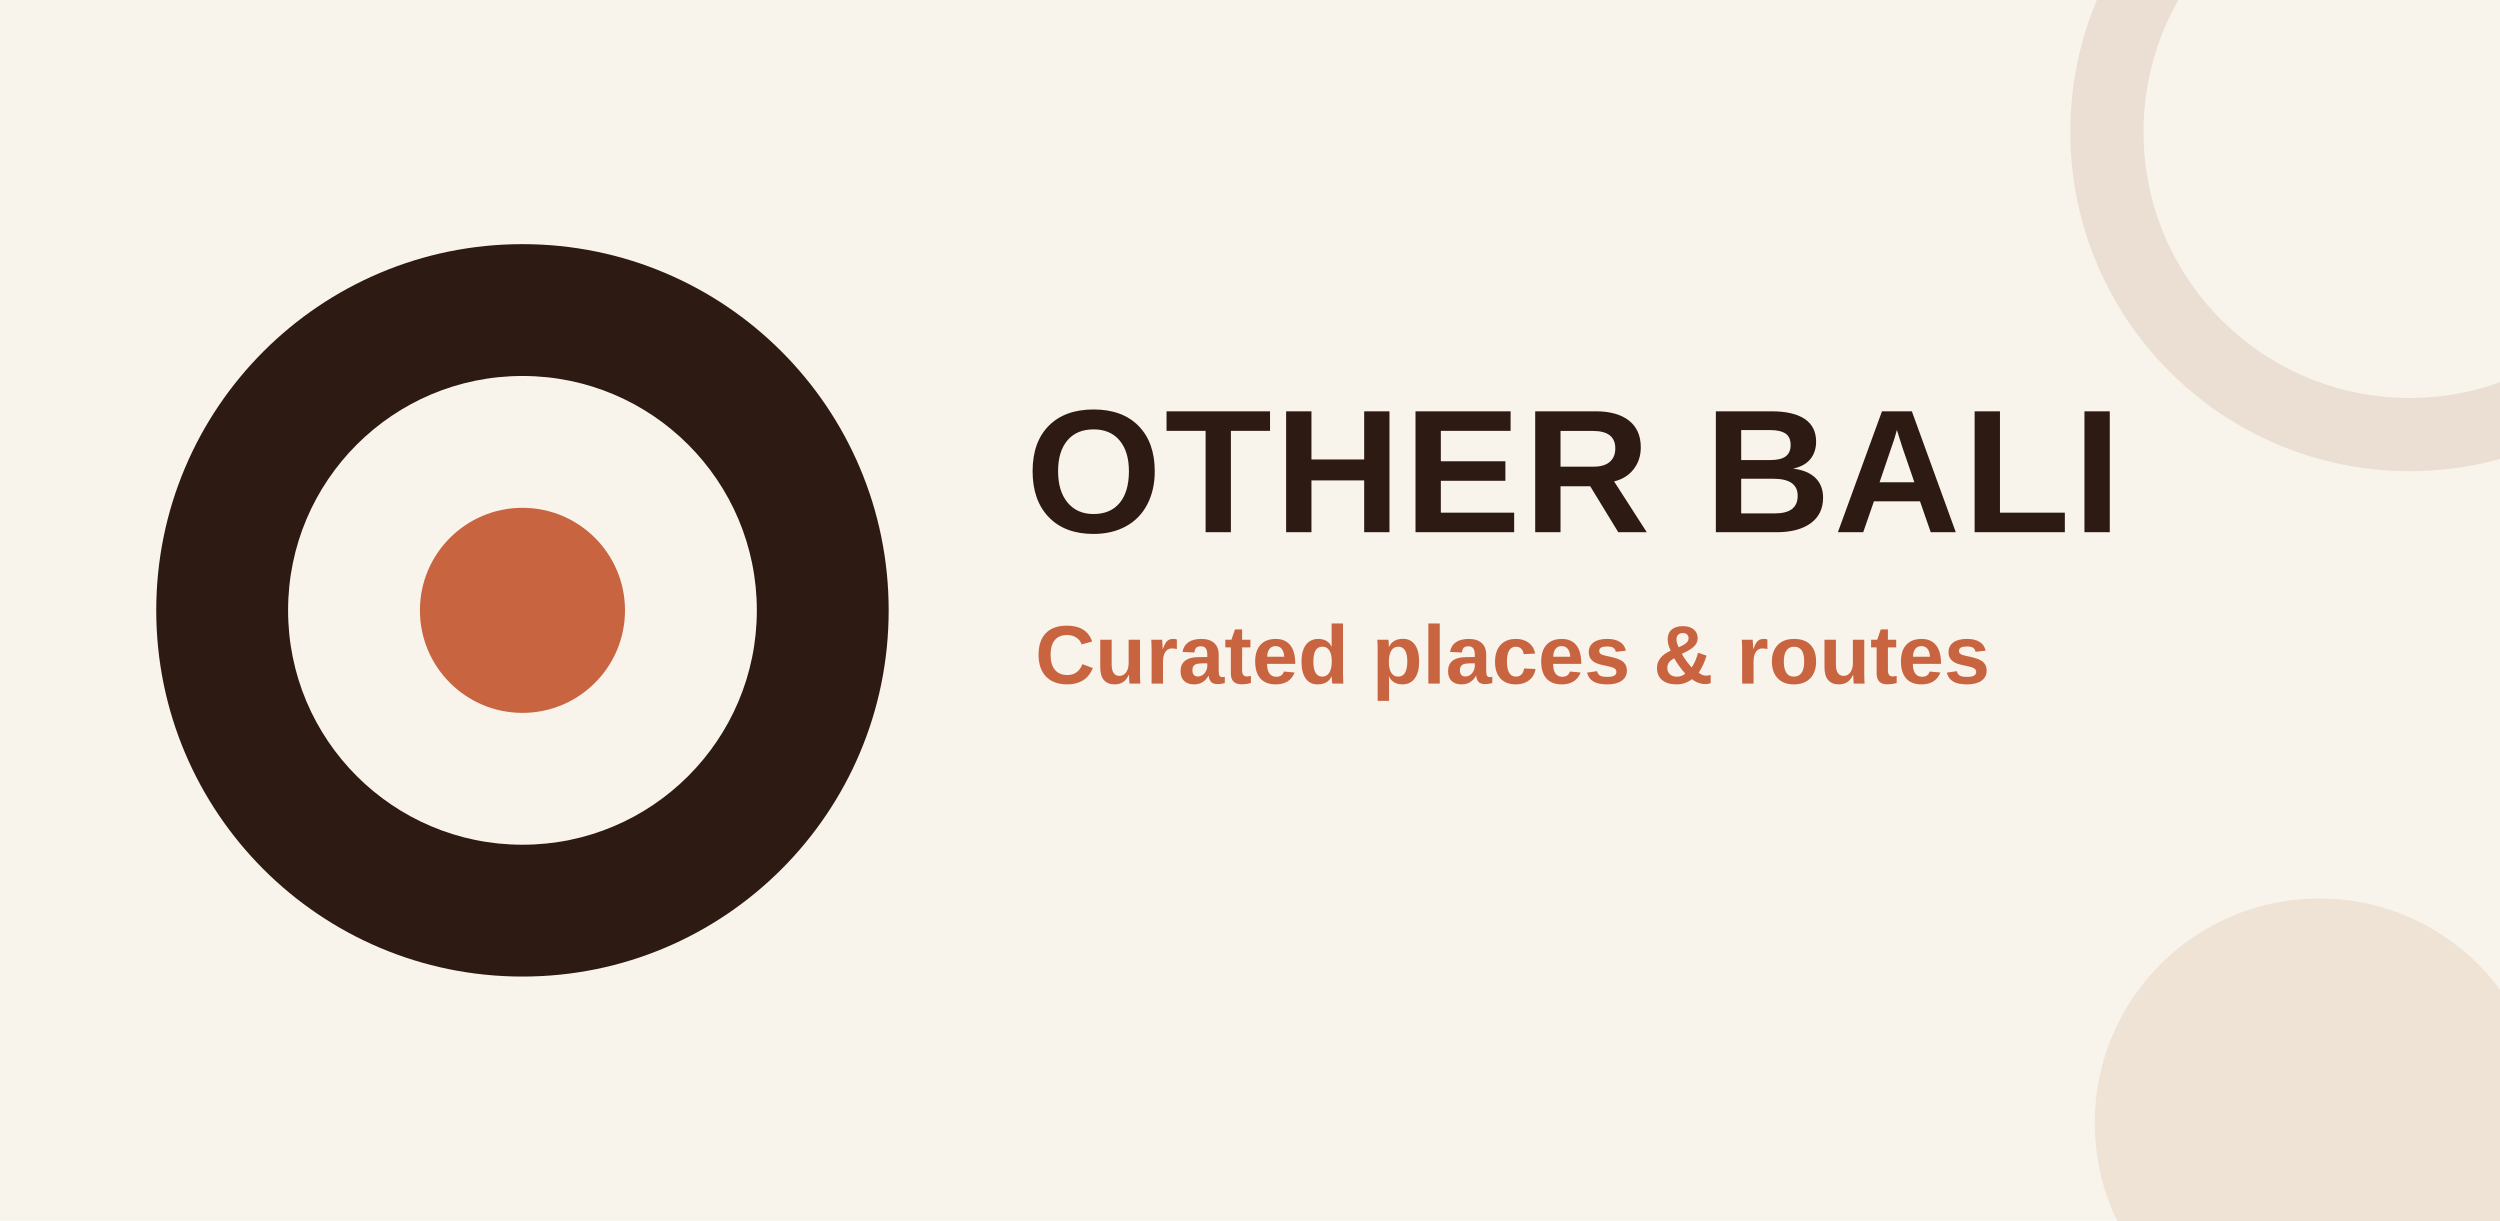
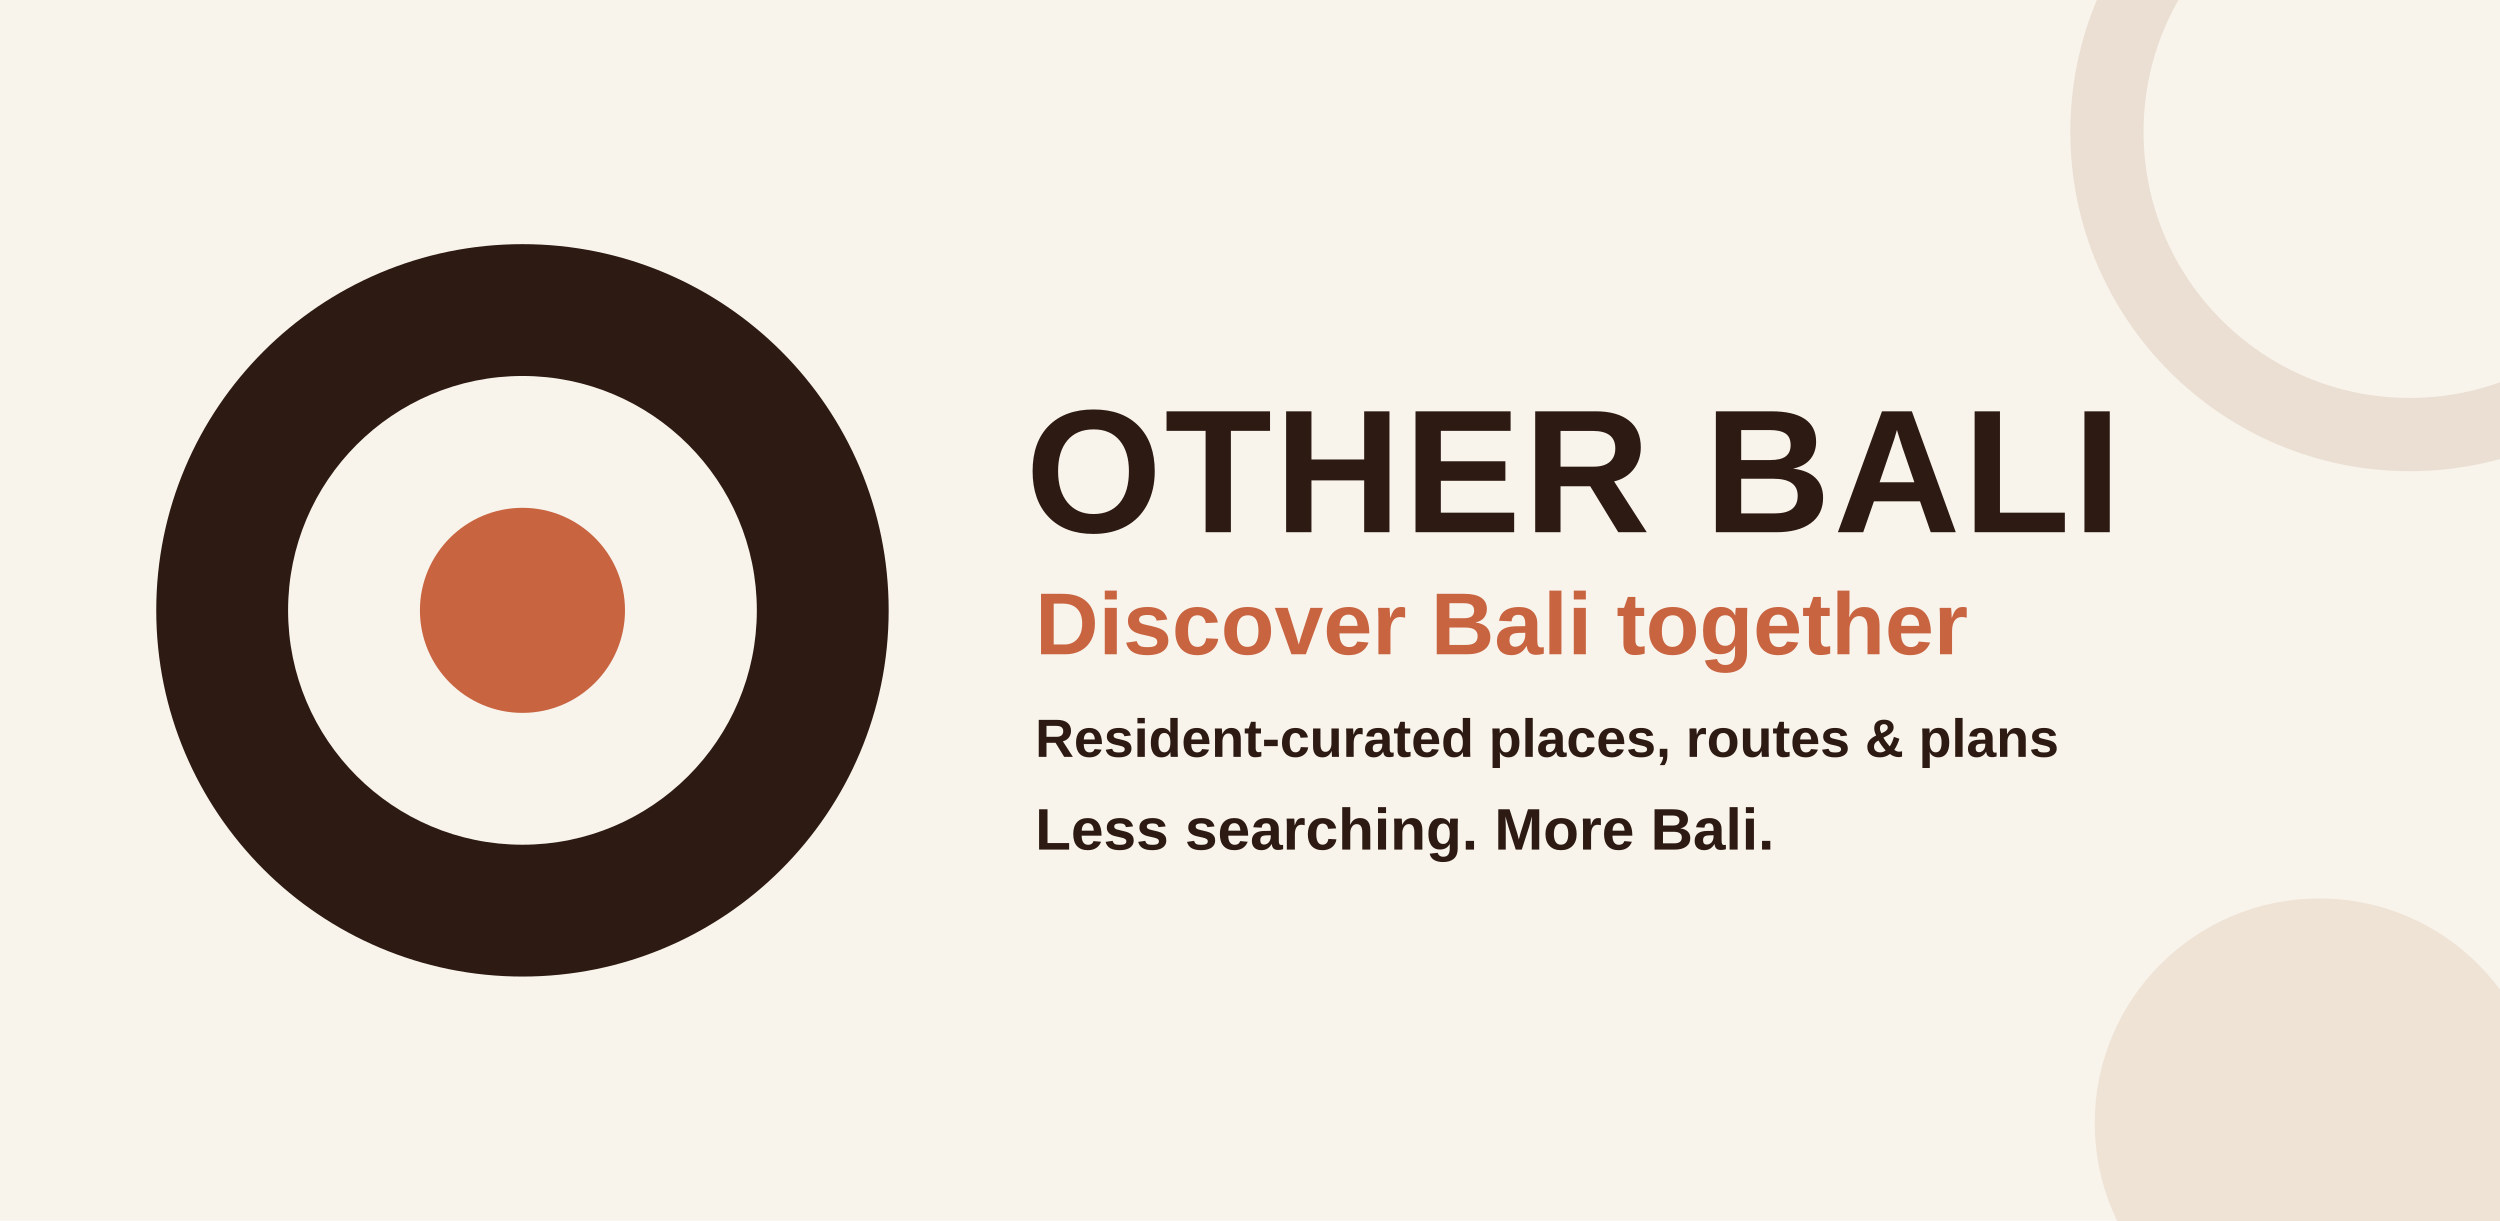
<svg xmlns="http://www.w3.org/2000/svg" width="1024" height="500" viewBox="0 0 1024 500" role="img" aria-labelledby="title description">
  <rect width="1024" height="500" fill="#f8f4ec" />
  <circle cx="214" cy="250" r="150" fill="#2d1a13" />
  <circle cx="214" cy="250" r="96" fill="#f8f4ec" />
  <circle cx="214" cy="250" r="42" fill="#c96441" />
  <circle cx="987" cy="54" r="124" fill="none" stroke="#eadfd2" stroke-width="30" />
  <circle cx="950" cy="460" r="92" fill="#efe3d5" />
  <text x="420" y="218" fill="#2d1a13" font-family="Arial, Helvetica, sans-serif" font-size="72" font-weight="800" letter-spacing="1">OTHER BALI</text>
-   <text x="424" y="280" fill="#c96441" font-family="Arial, Helvetica, sans-serif" font-size="34" font-weight="600">Curated places &amp; routes</text>
+   <text x="424" y="268" fill="#c96441" font-family="Arial, Helvetica, sans-serif" font-size="36" font-weight="700">Discover Bali together</text>
+   <text x="424" y="310" fill="#2d1a13" font-family="Arial, Helvetica, sans-serif" font-size="22" font-weight="600">Resident-curated places, routes &amp; plans</text>
+   <text x="424" y="348" fill="#2d1a13" font-family="Arial, Helvetica, sans-serif" font-size="24" font-weight="700">Less searching. More Bali.</text>
</svg>
